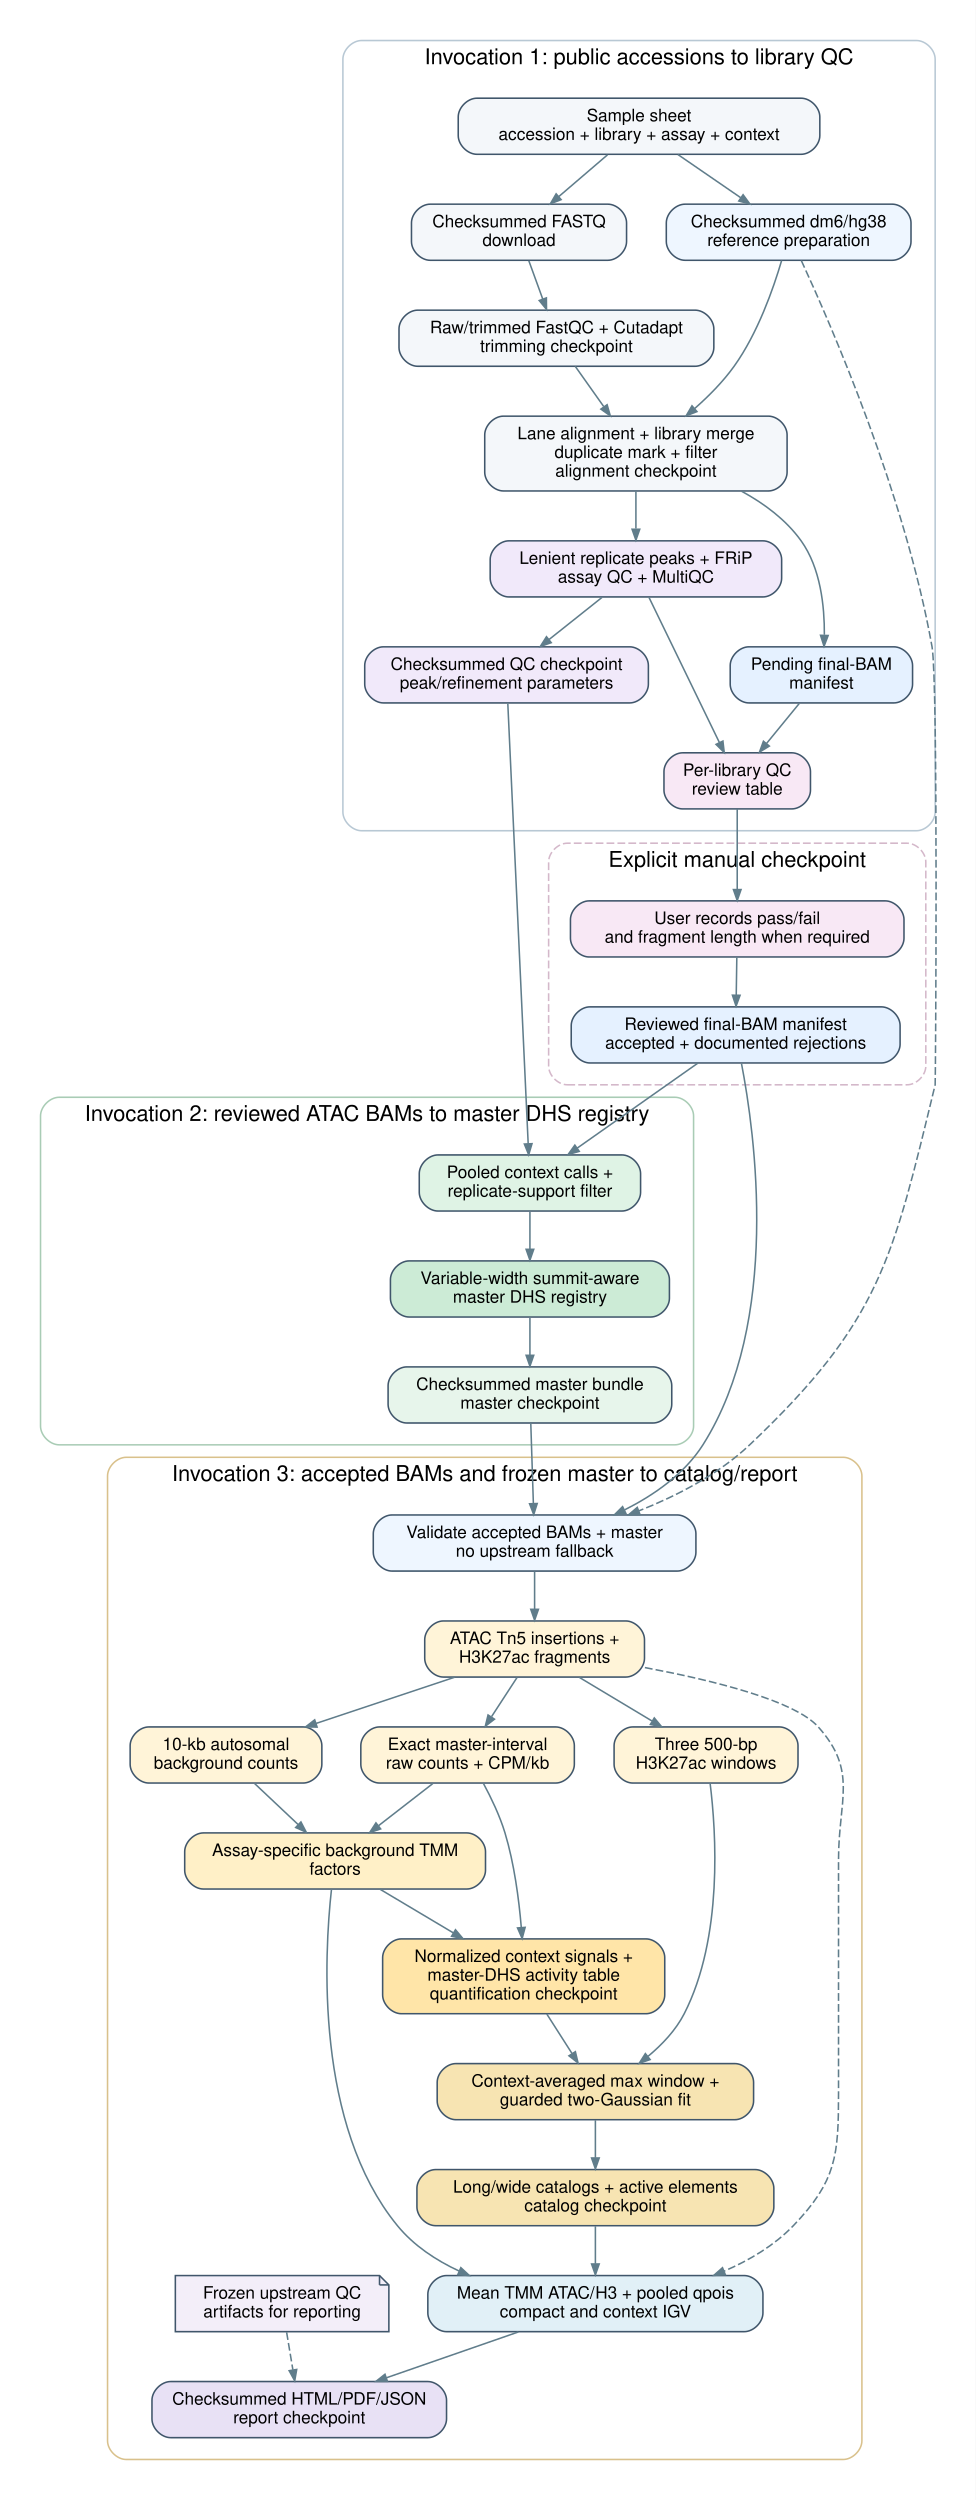
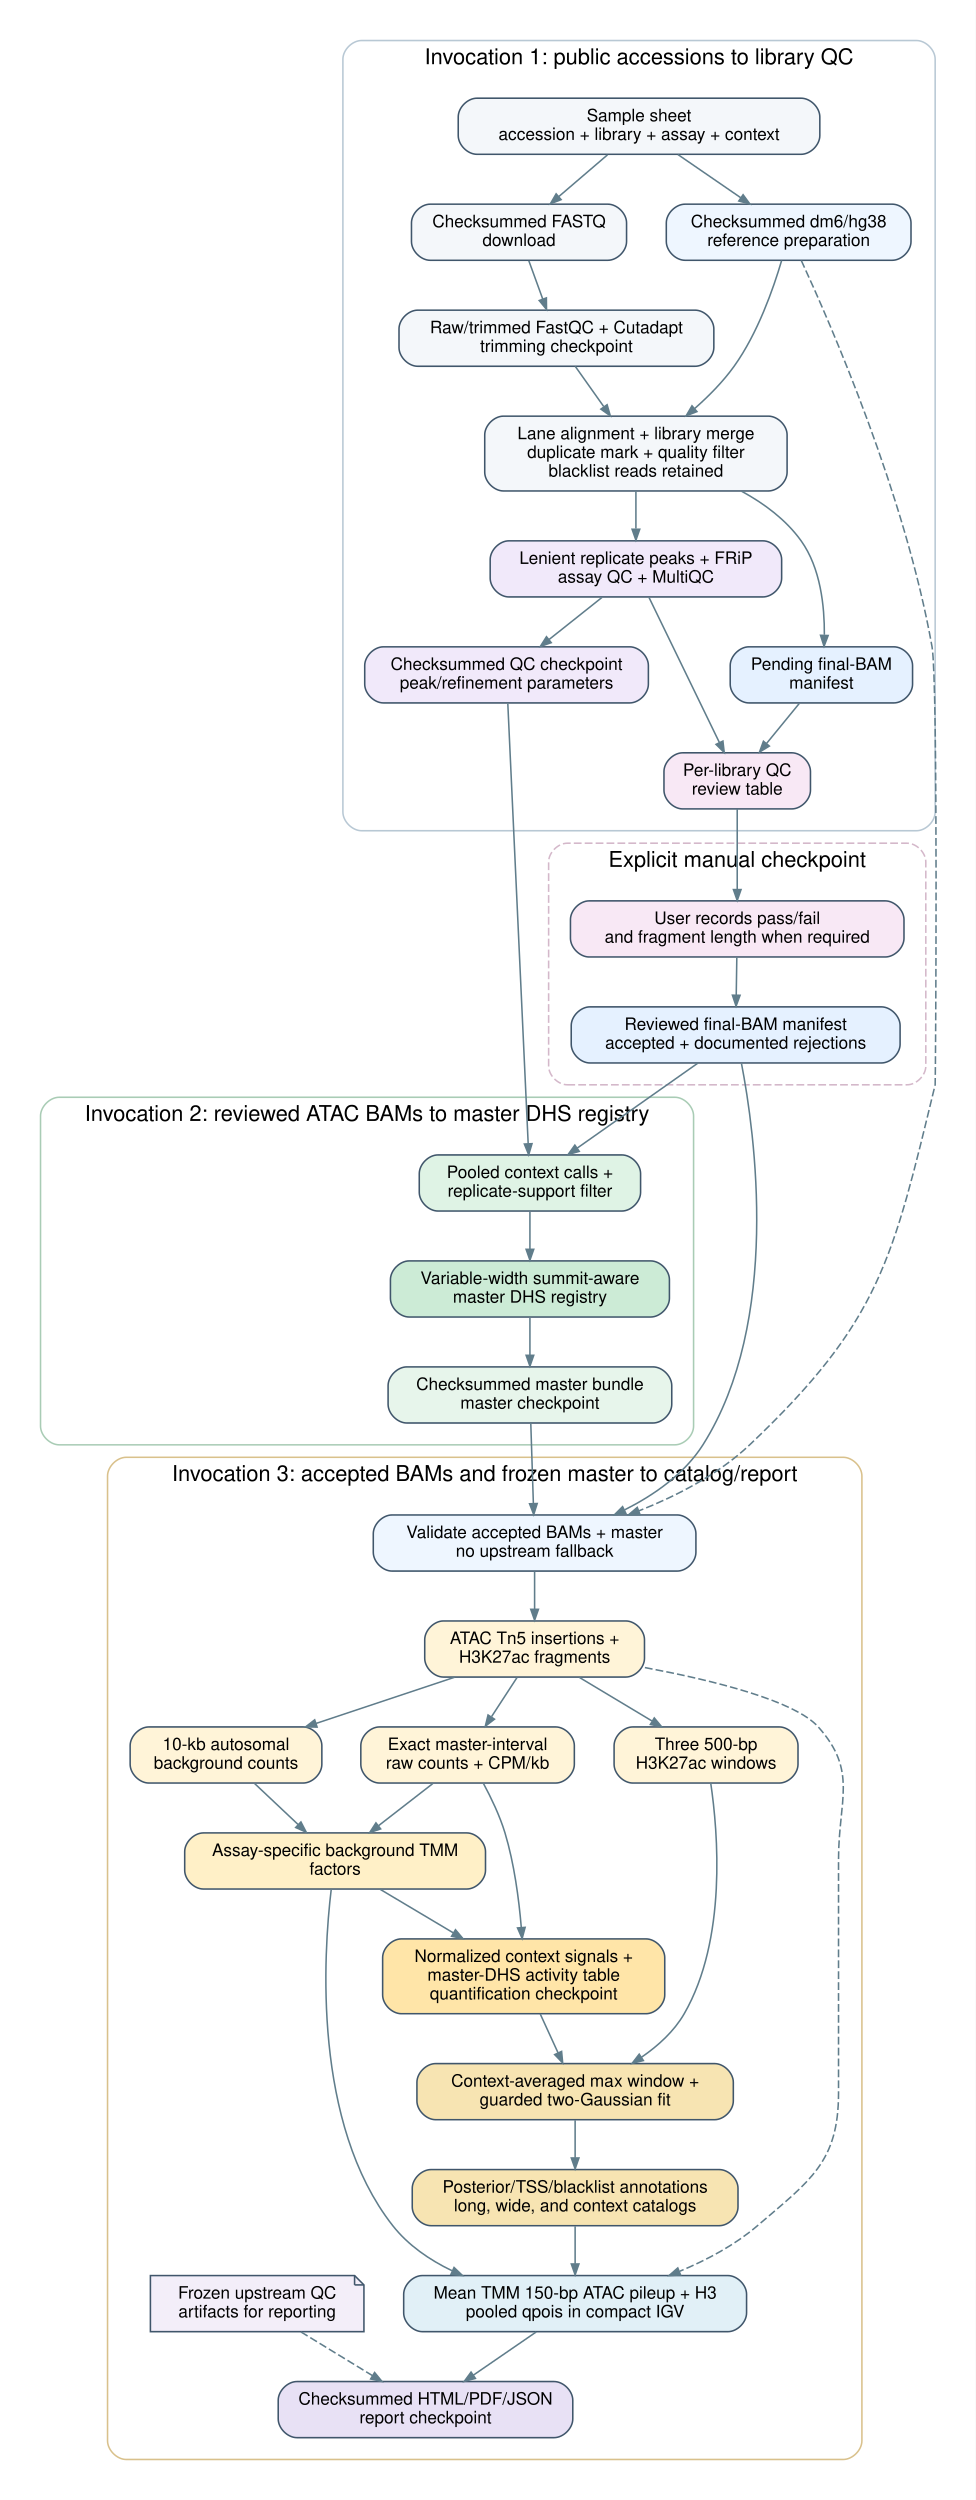
<svg xmlns="http://www.w3.org/2000/svg" width="626pt" height="1604pt" viewBox="0.00 0.00 626.00 1604.00">
  <g id="graph0" class="graph" transform="scale(1 1) rotate(0) translate(18 1586)">
    <polygon fill="#ffffff" stroke="transparent" points="-18,18 -18,-1586 608,-1586 608,18 -18,18" />
    <g id="clust1" class="cluster">
      <path fill="#ffffff" stroke="#b8c8d4" d="M214,-1053C214,-1053 570,-1053 570,-1053 576,-1053 582,-1059 582,-1065 582,-1065 582,-1548 582,-1548 582,-1554 576,-1560 570,-1560 570,-1560 214,-1560 214,-1560 208,-1560 202,-1554 202,-1548 202,-1548 202,-1065 202,-1065 202,-1059 208,-1053 214,-1053" />
      <text text-anchor="middle" x="392" y="-1544.8" font-family="Helvetica,sans-Serif" font-size="14.00">Invocation 1: public accessions to library QC</text>
    </g>
    <g id="clust4" class="cluster">
      <path fill="#ffffff" stroke="#d4b8ca" stroke-dasharray="5,2" d="M346,-890C346,-890 564,-890 564,-890 570,-890 576,-896 576,-902 576,-902 576,-1033 576,-1033 576,-1039 570,-1045 564,-1045 564,-1045 346,-1045 346,-1045 340,-1045 334,-1039 334,-1033 334,-1033 334,-902 334,-902 334,-896 340,-890 346,-890" />
      <text text-anchor="middle" x="455" y="-1029.8" font-family="Helvetica,sans-Serif" font-size="14.00">Explicit manual checkpoint</text>
    </g>
    <g id="clust5" class="cluster">
      <path fill="#ffffff" stroke="#a9ccb5" d="M20,-659C20,-659 415,-659 415,-659 421,-659 427,-665 427,-671 427,-671 427,-870 427,-870 427,-876 421,-882 415,-882 415,-882 20,-882 20,-882 14,-882 8,-876 8,-870 8,-870 8,-671 8,-671 8,-665 14,-659 20,-659" />
      <text text-anchor="middle" x="217.5" y="-866.8" font-family="Helvetica,sans-Serif" font-size="14.00">Invocation 2: reviewed ATAC BAMs to master DHS registry</text>
    </g>
    <g id="clust6" class="cluster">
      <path fill="#ffffff" stroke="#d9c18c" d="M63,-8C63,-8 523,-8 523,-8 529,-8 535,-14 535,-20 535,-20 535,-639 535,-639 535,-645 529,-651 523,-651 523,-651 63,-651 63,-651 57,-651 51,-645 51,-639 51,-639 51,-20 51,-20 51,-14 57,-8 63,-8" />
      <text text-anchor="middle" x="293" y="-635.8" font-family="Helvetica,sans-Serif" font-size="14.00">Invocation 3: accepted BAMs and frozen master to catalog/report</text>
    </g>
    <g id="node1" class="node">
      <path fill="#f4f7fa" stroke="#40566b" d="M496,-1523C496,-1523 288,-1523 288,-1523 282,-1523 276,-1517 276,-1511 276,-1511 276,-1499 276,-1499 276,-1493 282,-1487 288,-1487 288,-1487 496,-1487 496,-1487 502,-1487 508,-1493 508,-1499 508,-1499 508,-1511 508,-1511 508,-1517 502,-1523 496,-1523" />
      <text text-anchor="middle" x="392" y="-1508.2" font-family="Helvetica,sans-Serif" font-size="11.00">Sample sheet</text>
      <text text-anchor="middle" x="392" y="-1496.2" font-family="Helvetica,sans-Serif" font-size="11.00">accession + library + assay + context</text>
    </g>
    <g id="node2" class="node">
      <path fill="#f4f7fa" stroke="#40566b" d="M372,-1455C372,-1455 258,-1455 258,-1455 252,-1455 246,-1449 246,-1443 246,-1443 246,-1431 246,-1431 246,-1425 252,-1419 258,-1419 258,-1419 372,-1419 372,-1419 378,-1419 384,-1425 384,-1431 384,-1431 384,-1443 384,-1443 384,-1449 378,-1455 372,-1455" />
      <text text-anchor="middle" x="315" y="-1440.2" font-family="Helvetica,sans-Serif" font-size="11.00">Checksummed FASTQ</text>
      <text text-anchor="middle" x="315" y="-1428.2" font-family="Helvetica,sans-Serif" font-size="11.00">download</text>
    </g>
    <g id="edge1" class="edge">
      <path fill="none" stroke="#607d8b" d="M371.77,-1486.66C362.22,-1478.47 350.72,-1468.62 340.57,-1459.92" />
      <polygon fill="#607d8b" stroke="#607d8b" points="342,-1457.92 335.1,-1455.22 338.82,-1461.64 342,-1457.92" />
    </g>
    <g id="node3" class="node">
      <path fill="#eef6ff" stroke="#40566b" d="M554.5,-1455C554.5,-1455 421.5,-1455 421.5,-1455 415.5,-1455 409.5,-1449 409.5,-1443 409.5,-1443 409.5,-1431 409.5,-1431 409.5,-1425 415.5,-1419 421.5,-1419 421.5,-1419 554.5,-1419 554.5,-1419 560.5,-1419 566.5,-1425 566.5,-1431 566.5,-1431 566.5,-1443 566.5,-1443 566.5,-1449 560.5,-1455 554.5,-1455" />
      <text text-anchor="middle" x="488" y="-1440.2" font-family="Helvetica,sans-Serif" font-size="11.00">Checksummed dm6/hg38</text>
      <text text-anchor="middle" x="488" y="-1428.2" font-family="Helvetica,sans-Serif" font-size="11.00">reference preparation</text>
    </g>
    <g id="edge4" class="edge">
      <path fill="none" stroke="#607d8b" d="M416.97,-1486.83C429.31,-1478.35 444.3,-1468.05 457.32,-1459.09" />
      <polygon fill="#607d8b" stroke="#607d8b" points="458.77,-1461.07 463.15,-1455.08 456,-1457.03 458.77,-1461.07" />
    </g>
    <g id="node4" class="node">
      <path fill="#f4f7fa" stroke="#40566b" d="M428,-1387C428,-1387 250,-1387 250,-1387 244,-1387 238,-1381 238,-1375 238,-1375 238,-1363 238,-1363 238,-1357 244,-1351 250,-1351 250,-1351 428,-1351 428,-1351 434,-1351 440,-1357 440,-1363 440,-1363 440,-1375 440,-1375 440,-1381 434,-1387 428,-1387" />
      <text text-anchor="middle" x="339" y="-1372.2" font-family="Helvetica,sans-Serif" font-size="11.00">Raw/trimmed FastQC + Cutadapt</text>
      <text text-anchor="middle" x="339" y="-1360.2" font-family="Helvetica,sans-Serif" font-size="11.00">trimming checkpoint</text>
    </g>
    <g id="edge2" class="edge">
      <path fill="none" stroke="#607d8b" d="M321.31,-1418.66C324.04,-1411.14 327.29,-1402.21 330.25,-1394.06" />
      <polygon fill="#607d8b" stroke="#607d8b" points="332.56,-1394.87 332.65,-1387.45 327.96,-1393.2 332.56,-1394.87" />
    </g>
    <g id="node5" class="node">
      <path fill="#f4f7fa" stroke="#40566b" d="M475,-1319C475,-1319 305,-1319 305,-1319 299,-1319 293,-1313 293,-1307 293,-1307 293,-1283 293,-1283 293,-1277 299,-1271 305,-1271 305,-1271 475,-1271 475,-1271 481,-1271 487,-1277 487,-1283 487,-1283 487,-1307 487,-1307 487,-1313 481,-1319 475,-1319" />
      <text text-anchor="middle" x="390" y="-1304.2" font-family="Helvetica,sans-Serif" font-size="11.00">Lane alignment + library merge</text>
-       <text text-anchor="middle" x="390" y="-1292.2" font-family="Helvetica,sans-Serif" font-size="11.00">duplicate mark + filter</text>
-       <text text-anchor="middle" x="390" y="-1280.2" font-family="Helvetica,sans-Serif" font-size="11.00">alignment checkpoint</text>
+       <text text-anchor="middle" x="390" y="-1292.2" font-family="Helvetica,sans-Serif" font-size="11.00">duplicate mark + quality filter</text>
+       <text text-anchor="middle" x="390" y="-1280.2" font-family="Helvetica,sans-Serif" font-size="11.00">blacklist reads retained</text>
    </g>
    <g id="edge5" class="edge">
      <path fill="none" stroke="#607d8b" d="M483.5,-1418.87C478.2,-1400.82 468.15,-1372.14 453,-1351 445.93,-1341.13 436.76,-1331.85 427.61,-1323.81" />
      <polygon fill="#607d8b" stroke="#607d8b" points="429.16,-1321.91 422.25,-1319.23 425.98,-1325.64 429.16,-1321.91" />
    </g>
    <g id="node15" class="node">
      <path fill="#eef6ff" stroke="#40566b" d="M416.5,-614C416.5,-614 233.5,-614 233.5,-614 227.5,-614 221.5,-608 221.5,-602 221.5,-602 221.5,-590 221.5,-590 221.5,-584 227.5,-578 233.5,-578 233.5,-578 416.5,-578 416.5,-578 422.5,-578 428.5,-584 428.5,-590 428.5,-590 428.5,-602 428.5,-602 428.5,-608 422.5,-614 416.5,-614" />
      <text text-anchor="middle" x="325" y="-599.2" font-family="Helvetica,sans-Serif" font-size="11.00">Validate accepted BAMs + master</text>
      <text text-anchor="middle" x="325" y="-587.2" font-family="Helvetica,sans-Serif" font-size="11.00">no upstream fallback</text>
    </g>
    <g id="edge35" class="edge">
      <path fill="none" stroke="#607d8b" stroke-dasharray="5,2" d="M496.12,-1418.84C515.26,-1377.4 562.83,-1268.11 580,-1171 583.97,-1148.54 582.26,-891.07 582,-890 554.79,-777.76 546.82,-738.45 463,-659 443.05,-640.09 416.35,-626.28 391.75,-616.56" />
      <polygon fill="#607d8b" stroke="#607d8b" points="392.63,-614.27 385.22,-614.05 390.87,-618.85 392.63,-614.27" />
    </g>
    <g id="edge3" class="edge">
      <path fill="none" stroke="#607d8b" d="M351.09,-1350.94C356.54,-1343.23 363.15,-1333.91 369.35,-1325.15" />
      <polygon fill="#607d8b" stroke="#607d8b" points="371.52,-1326.33 373.56,-1319.21 367.52,-1323.5 371.52,-1326.33" />
    </g>
    <g id="node6" class="node">
      <path fill="#e5f1ff" stroke="#40566b" d="M555.5,-1171C555.5,-1171 462.5,-1171 462.5,-1171 456.5,-1171 450.5,-1165 450.5,-1159 450.5,-1159 450.5,-1147 450.5,-1147 450.5,-1141 456.5,-1135 462.5,-1135 462.5,-1135 555.5,-1135 555.5,-1135 561.5,-1135 567.5,-1141 567.5,-1147 567.5,-1147 567.5,-1159 567.5,-1159 567.5,-1165 561.5,-1171 555.5,-1171" />
      <text text-anchor="middle" x="509" y="-1156.2" font-family="Helvetica,sans-Serif" font-size="11.00">Pending final-BAM</text>
      <text text-anchor="middle" x="509" y="-1144.2" font-family="Helvetica,sans-Serif" font-size="11.00">manifest</text>
    </g>
    <g id="edge6" class="edge">
      <path fill="none" stroke="#607d8b" d="M457.71,-1270.87C472.36,-1262.91 486.34,-1252.48 496,-1239 508.48,-1221.59 511.05,-1196.99 510.91,-1178.73" />
      <polygon fill="#607d8b" stroke="#607d8b" points="513.34,-1178.26 510.7,-1171.33 508.45,-1178.4 513.34,-1178.26" />
    </g>
    <g id="node7" class="node">
      <path fill="#f1e9fa" stroke="#40566b" d="M471.5,-1239C471.5,-1239 308.5,-1239 308.5,-1239 302.5,-1239 296.5,-1233 296.5,-1227 296.5,-1227 296.5,-1215 296.5,-1215 296.5,-1209 302.5,-1203 308.5,-1203 308.5,-1203 471.5,-1203 471.5,-1203 477.5,-1203 483.5,-1209 483.5,-1215 483.5,-1215 483.5,-1227 483.5,-1227 483.5,-1233 477.5,-1239 471.5,-1239" />
      <text text-anchor="middle" x="390" y="-1224.2" font-family="Helvetica,sans-Serif" font-size="11.00">Lenient replicate peaks + FRiP</text>
      <text text-anchor="middle" x="390" y="-1212.2" font-family="Helvetica,sans-Serif" font-size="11.00">assay QC + MultiQC</text>
    </g>
    <g id="edge7" class="edge">
      <path fill="none" stroke="#607d8b" d="M390,-1270.82C390,-1263.18 390,-1254.64 390,-1246.87" />
      <polygon fill="#607d8b" stroke="#607d8b" points="392.45,-1246.42 390,-1239.42 387.55,-1246.42 392.45,-1246.42" />
    </g>
    <g id="node9" class="node">
      <path fill="#f8e8f5" stroke="#40566b" d="M490,-1103C490,-1103 420,-1103 420,-1103 414,-1103 408,-1097 408,-1091 408,-1091 408,-1079 408,-1079 408,-1073 414,-1067 420,-1067 420,-1067 490,-1067 490,-1067 496,-1067 502,-1073 502,-1079 502,-1079 502,-1091 502,-1091 502,-1097 496,-1103 490,-1103" />
      <text text-anchor="middle" x="455" y="-1088.2" font-family="Helvetica,sans-Serif" font-size="11.00">Per-library QC</text>
      <text text-anchor="middle" x="455" y="-1076.2" font-family="Helvetica,sans-Serif" font-size="11.00">review table</text>
    </g>
    <g id="edge9" class="edge">
      <path fill="none" stroke="#607d8b" d="M494.81,-1134.66C488.41,-1126.84 480.77,-1117.49 473.89,-1109.09" />
      <polygon fill="#607d8b" stroke="#607d8b" points="475.61,-1107.32 469.28,-1103.45 471.82,-1110.42 475.61,-1107.32" />
    </g>
    <g id="node8" class="node">
      <path fill="#f1e9fa" stroke="#40566b" d="M386,-1171C386,-1171 228,-1171 228,-1171 222,-1171 216,-1165 216,-1159 216,-1159 216,-1147 216,-1147 216,-1141 222,-1135 228,-1135 228,-1135 386,-1135 386,-1135 392,-1135 398,-1141 398,-1147 398,-1147 398,-1159 398,-1159 398,-1165 392,-1171 386,-1171" />
      <text text-anchor="middle" x="307" y="-1156.2" font-family="Helvetica,sans-Serif" font-size="11.00">Checksummed QC checkpoint</text>
      <text text-anchor="middle" x="307" y="-1144.2" font-family="Helvetica,sans-Serif" font-size="11.00">peak/refinement parameters</text>
    </g>
    <g id="edge8" class="edge">
      <path fill="none" stroke="#607d8b" d="M368.19,-1202.66C357.8,-1194.4 345.27,-1184.43 334.26,-1175.68" />
      <polygon fill="#607d8b" stroke="#607d8b" points="335.67,-1173.66 328.66,-1171.22 332.62,-1177.5 335.67,-1173.66" />
    </g>
    <g id="edge10" class="edge">
      <path fill="none" stroke="#607d8b" d="M398.36,-1202.76C409.87,-1179.04 430.62,-1136.26 443.56,-1109.59" />
      <polygon fill="#607d8b" stroke="#607d8b" points="445.82,-1110.55 446.67,-1103.18 441.41,-1108.41 445.82,-1110.55" />
    </g>
    <g id="node12" class="node">
      <path fill="#dff3e5" stroke="#40566b" d="M381,-845C381,-845 263,-845 263,-845 257,-845 251,-839 251,-833 251,-833 251,-821 251,-821 251,-815 257,-809 263,-809 263,-809 381,-809 381,-809 387,-809 393,-815 393,-821 393,-821 393,-833 393,-833 393,-839 387,-845 381,-845" />
      <text text-anchor="middle" x="322" y="-830.2" font-family="Helvetica,sans-Serif" font-size="11.00">Pooled context calls +</text>
      <text text-anchor="middle" x="322" y="-818.2" font-family="Helvetica,sans-Serif" font-size="11.00">replicate-support filter</text>
    </g>
    <g id="edge32" class="edge">
      <path fill="none" stroke="#607d8b" d="M307.81,-1134.58C310.32,-1080.39 317.99,-914.71 320.88,-852.21" />
      <polygon fill="#607d8b" stroke="#607d8b" points="323.33,-852.22 321.21,-845.11 318.44,-851.99 323.33,-852.22" />
    </g>
    <g id="node10" class="node">
      <path fill="#f8e8f5" stroke="#40566b" d="M550,-1008C550,-1008 360,-1008 360,-1008 354,-1008 348,-1002 348,-996 348,-996 348,-984 348,-984 348,-978 354,-972 360,-972 360,-972 550,-972 550,-972 556,-972 562,-978 562,-984 562,-984 562,-996 562,-996 562,-1002 556,-1008 550,-1008" />
      <text text-anchor="middle" x="455" y="-993.2" font-family="Helvetica,sans-Serif" font-size="11.00">User records pass/fail</text>
      <text text-anchor="middle" x="455" y="-981.2" font-family="Helvetica,sans-Serif" font-size="11.00">and fragment length when required</text>
    </g>
    <g id="edge30" class="edge">
      <path fill="none" stroke="#607d8b" d="M455,-1066.94C455,-1052.48 455,-1031.57 455,-1015.35" />
      <polygon fill="#607d8b" stroke="#607d8b" points="457.45,-1015.26 455,-1008.26 452.55,-1015.26 457.45,-1015.26" />
    </g>
    <g id="node11" class="node">
      <path fill="#e5f1ff" stroke="#40566b" d="M547.5,-940C547.5,-940 360.5,-940 360.5,-940 354.5,-940 348.5,-934 348.5,-928 348.5,-928 348.5,-916 348.5,-916 348.5,-910 354.5,-904 360.5,-904 360.5,-904 547.5,-904 547.5,-904 553.5,-904 559.5,-910 559.5,-916 559.5,-916 559.5,-928 559.5,-928 559.5,-934 553.5,-940 547.5,-940" />
      <text text-anchor="middle" x="454" y="-925.2" font-family="Helvetica,sans-Serif" font-size="11.00">Reviewed final-BAM manifest</text>
      <text text-anchor="middle" x="454" y="-913.2" font-family="Helvetica,sans-Serif" font-size="11.00">accepted + documented rejections</text>
    </g>
    <g id="edge11" class="edge">
      <path fill="none" stroke="#607d8b" d="M454.74,-971.66C454.63,-964.29 454.49,-955.57 454.37,-947.55" />
      <polygon fill="#607d8b" stroke="#607d8b" points="456.82,-947.42 454.26,-940.45 451.92,-947.49 456.82,-947.42" />
    </g>
    <g id="edge31" class="edge">
      <path fill="none" stroke="#607d8b" d="M429.79,-903.94C407.97,-888.57 375.8,-865.9 352.28,-849.34" />
      <polygon fill="#607d8b" stroke="#607d8b" points="353.64,-847.29 346.5,-845.26 350.82,-851.3 353.64,-847.29" />
    </g>
    <g id="edge33" class="edge">
      <path fill="none" stroke="#607d8b" d="M457.73,-903.68C466.34,-859.08 483.19,-738.21 433,-659 421.25,-640.46 401.84,-626.87 382.68,-617.23" />
      <polygon fill="#607d8b" stroke="#607d8b" points="383.58,-614.94 376.21,-614.11 381.45,-619.35 383.58,-614.94" />
    </g>
    <g id="node13" class="node">
      <path fill="#ccebd6" stroke="#40566b" d="M399.5,-777C399.5,-777 244.5,-777 244.5,-777 238.5,-777 232.5,-771 232.5,-765 232.5,-765 232.5,-753 232.5,-753 232.5,-747 238.5,-741 244.5,-741 244.5,-741 399.5,-741 399.5,-741 405.5,-741 411.5,-747 411.5,-753 411.5,-753 411.5,-765 411.5,-765 411.5,-771 405.5,-777 399.5,-777" />
      <text text-anchor="middle" x="322" y="-762.2" font-family="Helvetica,sans-Serif" font-size="11.00">Variable-width summit-aware</text>
      <text text-anchor="middle" x="322" y="-750.2" font-family="Helvetica,sans-Serif" font-size="11.00">master DHS registry</text>
    </g>
    <g id="edge12" class="edge">
      <path fill="none" stroke="#607d8b" d="M322,-808.66C322,-801.29 322,-792.57 322,-784.55" />
      <polygon fill="#607d8b" stroke="#607d8b" points="324.45,-784.45 322,-777.45 319.55,-784.45 324.45,-784.45" />
    </g>
    <g id="node14" class="node">
      <path fill="#e7f5eb" stroke="#40566b" d="M401,-709C401,-709 243,-709 243,-709 237,-709 231,-703 231,-697 231,-697 231,-685 231,-685 231,-679 237,-673 243,-673 243,-673 401,-673 401,-673 407,-673 413,-679 413,-685 413,-685 413,-697 413,-697 413,-703 407,-709 401,-709" />
      <text text-anchor="middle" x="322" y="-694.2" font-family="Helvetica,sans-Serif" font-size="11.00">Checksummed master bundle</text>
      <text text-anchor="middle" x="322" y="-682.2" font-family="Helvetica,sans-Serif" font-size="11.00">master checkpoint</text>
    </g>
    <g id="edge13" class="edge">
      <path fill="none" stroke="#607d8b" d="M322,-740.66C322,-733.29 322,-724.57 322,-716.55" />
      <polygon fill="#607d8b" stroke="#607d8b" points="324.45,-716.45 322,-709.45 319.55,-716.45 324.45,-716.45" />
    </g>
    <g id="edge34" class="edge">
      <path fill="none" stroke="#607d8b" d="M322.55,-672.94C323.02,-658.48 323.69,-637.57 324.21,-621.35" />
      <polygon fill="#607d8b" stroke="#607d8b" points="326.67,-621.34 324.44,-614.26 321.77,-621.18 326.67,-621.34" />
    </g>
    <g id="node16" class="node">
      <path fill="#fff4d8" stroke="#40566b" d="M383.5,-546C383.5,-546 266.5,-546 266.5,-546 260.5,-546 254.5,-540 254.5,-534 254.5,-534 254.5,-522 254.5,-522 254.5,-516 260.5,-510 266.5,-510 266.5,-510 383.5,-510 383.5,-510 389.5,-510 395.5,-516 395.5,-522 395.5,-522 395.5,-534 395.5,-534 395.5,-540 389.5,-546 383.5,-546" />
      <text text-anchor="middle" x="325" y="-531.2" font-family="Helvetica,sans-Serif" font-size="11.00">ATAC Tn5 insertions +</text>
      <text text-anchor="middle" x="325" y="-519.2" font-family="Helvetica,sans-Serif" font-size="11.00">H3K27ac fragments</text>
    </g>
    <g id="edge14" class="edge">
      <path fill="none" stroke="#607d8b" d="M325,-577.66C325,-570.29 325,-561.57 325,-553.55" />
      <polygon fill="#607d8b" stroke="#607d8b" points="327.45,-553.45 325,-546.45 322.55,-553.45 327.45,-553.45" />
    </g>
    <g id="node17" class="node">
      <path fill="#fff4d8" stroke="#40566b" d="M338.5,-478C338.5,-478 225.5,-478 225.5,-478 219.5,-478 213.5,-472 213.5,-466 213.5,-466 213.5,-454 213.5,-454 213.5,-448 219.5,-442 225.5,-442 225.5,-442 338.5,-442 338.5,-442 344.5,-442 350.5,-448 350.5,-454 350.5,-454 350.5,-466 350.5,-466 350.5,-472 344.5,-478 338.5,-478" />
      <text text-anchor="middle" x="282" y="-463.2" font-family="Helvetica,sans-Serif" font-size="11.00">Exact master-interval</text>
      <text text-anchor="middle" x="282" y="-451.2" font-family="Helvetica,sans-Serif" font-size="11.00">raw counts + CPM/kb</text>
    </g>
    <g id="edge15" class="edge">
      <path fill="none" stroke="#607d8b" d="M313.7,-509.66C308.71,-501.99 302.75,-492.85 297.36,-484.58" />
      <polygon fill="#607d8b" stroke="#607d8b" points="299.25,-482.98 293.37,-478.45 295.14,-485.66 299.25,-482.98" />
    </g>
    <g id="node18" class="node">
      <path fill="#fff4d8" stroke="#40566b" d="M176.5,-478C176.5,-478 77.5,-478 77.5,-478 71.5,-478 65.5,-472 65.5,-466 65.5,-466 65.5,-454 65.5,-454 65.5,-448 71.5,-442 77.5,-442 77.5,-442 176.5,-442 176.5,-442 182.5,-442 188.5,-448 188.5,-454 188.5,-454 188.5,-466 188.5,-466 188.5,-472 182.5,-478 176.5,-478" />
      <text text-anchor="middle" x="127" y="-463.2" font-family="Helvetica,sans-Serif" font-size="11.00">10-kb autosomal</text>
      <text text-anchor="middle" x="127" y="-451.2" font-family="Helvetica,sans-Serif" font-size="11.00">background counts</text>
    </g>
    <g id="edge16" class="edge">
      <path fill="none" stroke="#607d8b" d="M273.75,-509.92C246.49,-500.83 212.88,-489.63 184.7,-480.23" />
      <polygon fill="#607d8b" stroke="#607d8b" points="185.45,-477.9 178.03,-478.01 183.9,-482.55 185.45,-477.9" />
    </g>
    <g id="node19" class="node">
      <path fill="#fff4d8" stroke="#40566b" d="M482,-478C482,-478 388,-478 388,-478 382,-478 376,-472 376,-466 376,-466 376,-454 376,-454 376,-448 382,-442 388,-442 388,-442 482,-442 482,-442 488,-442 494,-448 494,-454 494,-454 494,-466 494,-466 494,-472 488,-478 482,-478" />
      <text text-anchor="middle" x="435" y="-463.2" font-family="Helvetica,sans-Serif" font-size="11.00">Three 500-bp</text>
      <text text-anchor="middle" x="435" y="-451.2" font-family="Helvetica,sans-Serif" font-size="11.00">H3K27ac windows</text>
    </g>
    <g id="edge17" class="edge">
      <path fill="none" stroke="#607d8b" d="M353.61,-509.83C367.87,-501.28 385.23,-490.86 400.25,-481.85" />
      <polygon fill="#607d8b" stroke="#607d8b" points="401.79,-483.78 406.53,-478.08 399.27,-479.58 401.79,-483.78" />
    </g>
    <g id="node24" class="node">
-       <path fill="#e1f0f7" stroke="#40566b" d="M459.5,-126C459.5,-126 268.5,-126 268.5,-126 262.5,-126 256.5,-120 256.5,-114 256.5,-114 256.5,-102 256.5,-102 256.5,-96 262.5,-90 268.5,-90 268.5,-90 459.5,-90 459.5,-90 465.5,-90 471.5,-96 471.5,-102 471.5,-102 471.5,-114 471.5,-114 471.5,-120 465.5,-126 459.5,-126" />
-       <text text-anchor="middle" x="364" y="-111.2" font-family="Helvetica,sans-Serif" font-size="11.00">Mean TMM ATAC/H3 + pooled qpois</text>
-       <text text-anchor="middle" x="364" y="-99.2" font-family="Helvetica,sans-Serif" font-size="11.00">compact and context IGV</text>
+       <path fill="#e1f0f7" stroke="#40566b" d="M449,-126C449,-126 253,-126 253,-126 247,-126 241,-120 241,-114 241,-114 241,-102 241,-102 241,-96 247,-90 253,-90 253,-90 449,-90 449,-90 455,-90 461,-96 461,-102 461,-102 461,-114 461,-114 461,-120 455,-126 449,-126" />
+       <text text-anchor="middle" x="351" y="-111.2" font-family="Helvetica,sans-Serif" font-size="11.00">Mean TMM 150-bp ATAC pileup + H3</text>
+       <text text-anchor="middle" x="351" y="-99.2" font-family="Helvetica,sans-Serif" font-size="11.00">pooled qpois in compact IGV</text>
    </g>
    <g id="edge25" class="edge">
-       <path fill="none" stroke="#607d8b" stroke-dasharray="5,2" d="M395.76,-516.09C440.24,-507.75 491.95,-494.83 507,-478 532.48,-449.52 520,-431.22 520,-393 520,-393 520,-393 520,-243 520,-203.08 518.66,-186.78 491,-158 478.78,-145.29 462.9,-135.83 446.53,-128.8" />
-       <polygon fill="#607d8b" stroke="#607d8b" points="447.4,-126.51 439.99,-126.13 445.54,-131.04 447.4,-126.51" />
+       <path fill="none" stroke="#607d8b" stroke-dasharray="5,2" d="M395.76,-516.09C440.24,-507.75 491.95,-494.83 507,-478 532.48,-449.52 520,-431.22 520,-393 520,-393 520,-393 520,-243 520,-198.71 501.61,-186.84 468,-158 453.62,-145.66 435.68,-136.07 418.2,-128.79" />
+       <polygon fill="#607d8b" stroke="#607d8b" points="418.68,-126.34 411.27,-126.01 416.86,-130.89 418.68,-126.34" />
    </g>
    <g id="node20" class="node">
      <path fill="#fff0c7" stroke="#40566b" d="M281.5,-410C281.5,-410 112.5,-410 112.5,-410 106.5,-410 100.5,-404 100.5,-398 100.5,-398 100.5,-386 100.5,-386 100.5,-380 106.5,-374 112.5,-374 112.5,-374 281.5,-374 281.5,-374 287.5,-374 293.5,-380 293.5,-386 293.5,-386 293.5,-398 293.5,-398 293.5,-404 287.5,-410 281.5,-410" />
      <text text-anchor="middle" x="197" y="-395.2" font-family="Helvetica,sans-Serif" font-size="11.00">Assay-specific background TMM</text>
      <text text-anchor="middle" x="197" y="-383.2" font-family="Helvetica,sans-Serif" font-size="11.00">factors</text>
    </g>
    <g id="edge18" class="edge">
      <path fill="none" stroke="#607d8b" d="M259.67,-441.66C249.03,-433.4 236.19,-423.43 224.92,-414.68" />
      <polygon fill="#607d8b" stroke="#607d8b" points="226.22,-412.58 219.18,-410.22 223.21,-416.45 226.22,-412.58" />
    </g>
    <g id="node21" class="node">
      <path fill="#ffe5a8" stroke="#40566b" d="M396.5,-342C396.5,-342 239.5,-342 239.5,-342 233.5,-342 227.5,-336 227.5,-330 227.5,-330 227.5,-306 227.5,-306 227.5,-300 233.5,-294 239.5,-294 239.5,-294 396.5,-294 396.5,-294 402.5,-294 408.5,-300 408.5,-306 408.5,-306 408.5,-330 408.5,-330 408.5,-336 402.5,-342 396.5,-342" />
      <text text-anchor="middle" x="318" y="-327.2" font-family="Helvetica,sans-Serif" font-size="11.00">Normalized context signals +</text>
      <text text-anchor="middle" x="318" y="-315.2" font-family="Helvetica,sans-Serif" font-size="11.00">master-DHS activity table</text>
      <text text-anchor="middle" x="318" y="-303.2" font-family="Helvetica,sans-Serif" font-size="11.00">quantification checkpoint</text>
    </g>
    <g id="edge20" class="edge">
      <path fill="none" stroke="#607d8b" d="M292.1,-441.87C297.05,-432.71 302.66,-421.06 306,-410 311.93,-390.38 314.93,-367.5 316.44,-349.59" />
      <polygon fill="#607d8b" stroke="#607d8b" points="318.92,-349.41 317.01,-342.25 314.03,-349.04 318.92,-349.41" />
    </g>
    <g id="edge19" class="edge">
      <path fill="none" stroke="#607d8b" d="M145.39,-441.66C153.92,-433.61 164.17,-423.95 173.28,-415.37" />
      <polygon fill="#607d8b" stroke="#607d8b" points="175.08,-417.04 178.49,-410.45 171.71,-413.47 175.08,-417.04" />
    </g>
    <g id="node22" class="node">
-       <path fill="#f7e4b2" stroke="#40566b" d="M453.5,-262C453.5,-262 274.5,-262 274.5,-262 268.5,-262 262.5,-256 262.5,-250 262.5,-250 262.5,-238 262.5,-238 262.5,-232 268.5,-226 274.5,-226 274.5,-226 453.5,-226 453.5,-226 459.5,-226 465.5,-232 465.5,-238 465.5,-238 465.5,-250 465.5,-250 465.5,-256 459.5,-262 453.5,-262" />
-       <text text-anchor="middle" x="364" y="-247.2" font-family="Helvetica,sans-Serif" font-size="11.00">Context-averaged max window +</text>
-       <text text-anchor="middle" x="364" y="-235.2" font-family="Helvetica,sans-Serif" font-size="11.00">guarded two-Gaussian fit</text>
+       <path fill="#f7e4b2" stroke="#40566b" d="M440.5,-262C440.5,-262 261.5,-262 261.5,-262 255.5,-262 249.5,-256 249.5,-250 249.5,-250 249.5,-238 249.5,-238 249.5,-232 255.5,-226 261.5,-226 261.5,-226 440.5,-226 440.5,-226 446.5,-226 452.5,-232 452.5,-238 452.5,-238 452.5,-250 452.5,-250 452.5,-256 446.5,-262 440.5,-262" />
+       <text text-anchor="middle" x="351" y="-247.2" font-family="Helvetica,sans-Serif" font-size="11.00">Context-averaged max window +</text>
+       <text text-anchor="middle" x="351" y="-235.2" font-family="Helvetica,sans-Serif" font-size="11.00">guarded two-Gaussian fit</text>
    </g>
    <g id="edge22" class="edge">
-       <path fill="none" stroke="#607d8b" d="M437.59,-441.95C441.49,-410.67 446,-342.89 421,-294 415.59,-283.42 406.81,-274.16 397.75,-266.63" />
-       <polygon fill="#607d8b" stroke="#607d8b" points="399.11,-264.58 392.1,-262.16 396.07,-268.42 399.11,-264.58" />
+       <path fill="none" stroke="#607d8b" d="M438.01,-441.94C442.68,-410.37 448.47,-341.71 421,-294 414.51,-282.72 404.24,-273.41 393.55,-266.06" />
+       <polygon fill="#607d8b" stroke="#607d8b" points="394.79,-263.94 387.59,-262.17 392.11,-268.05 394.79,-263.94" />
    </g>
    <g id="edge21" class="edge">
      <path fill="none" stroke="#607d8b" d="M225.68,-373.94C239.74,-365.57 257.02,-355.29 272.8,-345.89" />
      <polygon fill="#607d8b" stroke="#607d8b" points="274.24,-347.89 279,-342.21 271.73,-343.68 274.24,-347.89" />
    </g>
    <g id="edge26" class="edge">
-       <path fill="none" stroke="#607d8b" d="M194.68,-373.77C190.02,-331.73 184.07,-222.61 237,-158 247.42,-145.28 261.55,-135.86 276.61,-128.88" />
-       <polygon fill="#607d8b" stroke="#607d8b" points="277.68,-131.08 283.11,-126.03 275.72,-126.59 277.68,-131.08" />
+       <path fill="none" stroke="#607d8b" d="M194.53,-373.89C189.5,-332.12 182.51,-223.55 234,-158 243.85,-145.46 257.49,-136.09 271.98,-129.11" />
+       <polygon fill="#607d8b" stroke="#607d8b" points="273.33,-131.19 278.69,-126.06 271.31,-126.73 273.33,-131.19" />
    </g>
    <g id="edge23" class="edge">
-       <path fill="none" stroke="#607d8b" d="M332.81,-293.82C338,-285.7 343.83,-276.57 349.03,-268.43" />
-       <polygon fill="#607d8b" stroke="#607d8b" points="351.16,-269.64 352.87,-262.42 347.03,-267 351.16,-269.64" />
+       <path fill="none" stroke="#607d8b" d="M328.62,-293.82C332.27,-285.86 336.37,-276.93 340.04,-268.91" />
+       <polygon fill="#607d8b" stroke="#607d8b" points="342.32,-269.81 343.01,-262.42 337.87,-267.77 342.32,-269.81" />
    </g>
    <g id="node23" class="node">
-       <path fill="#f7e4b2" stroke="#40566b" d="M466.5,-194C466.5,-194 261.5,-194 261.5,-194 255.5,-194 249.5,-188 249.5,-182 249.5,-182 249.5,-170 249.5,-170 249.5,-164 255.5,-158 261.5,-158 261.5,-158 466.5,-158 466.5,-158 472.5,-158 478.5,-164 478.5,-170 478.5,-170 478.5,-182 478.5,-182 478.5,-188 472.5,-194 466.5,-194" />
-       <text text-anchor="middle" x="364" y="-179.2" font-family="Helvetica,sans-Serif" font-size="11.00">Long/wide catalogs + active elements</text>
-       <text text-anchor="middle" x="364" y="-167.2" font-family="Helvetica,sans-Serif" font-size="11.00">catalog checkpoint</text>
+       <path fill="#f7e4b2" stroke="#40566b" d="M443.5,-194C443.5,-194 258.5,-194 258.5,-194 252.5,-194 246.5,-188 246.5,-182 246.5,-182 246.5,-170 246.5,-170 246.5,-164 252.5,-158 258.5,-158 258.5,-158 443.5,-158 443.5,-158 449.5,-158 455.5,-164 455.5,-170 455.5,-170 455.5,-182 455.5,-182 455.5,-188 449.5,-194 443.5,-194" />
+       <text text-anchor="middle" x="351" y="-179.2" font-family="Helvetica,sans-Serif" font-size="11.00">Posterior/TSS/blacklist annotations</text>
+       <text text-anchor="middle" x="351" y="-167.2" font-family="Helvetica,sans-Serif" font-size="11.00">long, wide, and context catalogs</text>
    </g>
    <g id="edge24" class="edge">
-       <path fill="none" stroke="#607d8b" d="M364,-225.66C364,-218.29 364,-209.57 364,-201.55" />
-       <polygon fill="#607d8b" stroke="#607d8b" points="366.45,-201.45 364,-194.45 361.55,-201.45 366.45,-201.45" />
+       <path fill="none" stroke="#607d8b" d="M351,-225.66C351,-218.29 351,-209.57 351,-201.55" />
+       <polygon fill="#607d8b" stroke="#607d8b" points="353.45,-201.45 351,-194.45 348.55,-201.45 353.45,-201.45" />
    </g>
    <g id="edge27" class="edge">
-       <path fill="none" stroke="#607d8b" d="M364,-157.66C364,-150.29 364,-141.57 364,-133.55" />
-       <polygon fill="#607d8b" stroke="#607d8b" points="366.45,-133.45 364,-126.45 361.55,-133.45 366.45,-133.45" />
+       <path fill="none" stroke="#607d8b" d="M351,-157.66C351,-150.29 351,-141.57 351,-133.55" />
+       <polygon fill="#607d8b" stroke="#607d8b" points="353.45,-133.45 351,-126.45 348.55,-133.45 353.45,-133.45" />
    </g>
    <g id="node26" class="node">
-       <path fill="#e8e1f5" stroke="#40566b" d="M256.5,-58C256.5,-58 91.5,-58 91.5,-58 85.5,-58 79.5,-52 79.5,-46 79.5,-46 79.5,-34 79.5,-34 79.5,-28 85.5,-22 91.5,-22 91.5,-22 256.5,-22 256.5,-22 262.5,-22 268.5,-28 268.5,-34 268.5,-34 268.5,-46 268.5,-46 268.5,-52 262.5,-58 256.5,-58" />
-       <text text-anchor="middle" x="174" y="-43.2" font-family="Helvetica,sans-Serif" font-size="11.00">Checksummed HTML/PDF/JSON</text>
-       <text text-anchor="middle" x="174" y="-31.2" font-family="Helvetica,sans-Serif" font-size="11.00">report checkpoint</text>
+       <path fill="#e8e1f5" stroke="#40566b" d="M337.5,-58C337.5,-58 172.5,-58 172.5,-58 166.5,-58 160.5,-52 160.5,-46 160.5,-46 160.5,-34 160.5,-34 160.5,-28 166.5,-22 172.5,-22 172.5,-22 337.5,-22 337.5,-22 343.5,-22 349.5,-28 349.5,-34 349.5,-34 349.5,-46 349.5,-46 349.5,-52 343.5,-58 337.5,-58" />
+       <text text-anchor="middle" x="255" y="-43.2" font-family="Helvetica,sans-Serif" font-size="11.00">Checksummed HTML/PDF/JSON</text>
+       <text text-anchor="middle" x="255" y="-31.2" font-family="Helvetica,sans-Serif" font-size="11.00">report checkpoint</text>
    </g>
    <g id="edge28" class="edge">
-       <path fill="none" stroke="#607d8b" d="M314.58,-89.83C288.63,-80.82 256.73,-69.74 229.89,-60.41" />
-       <polygon fill="#607d8b" stroke="#607d8b" points="230.59,-58.07 223.18,-58.08 228.99,-62.69 230.59,-58.07" />
+       <path fill="none" stroke="#607d8b" d="M326.03,-89.83C313.69,-81.35 298.7,-71.05 285.68,-62.09" />
+       <polygon fill="#607d8b" stroke="#607d8b" points="287,-60.03 279.85,-58.08 284.23,-64.07 287,-60.03" />
    </g>
    <g id="node25" class="node">
-       <polygon fill="#f3eef9" stroke="#40566b" points="225.5,-126 94.5,-126 94.5,-90 231.5,-90 231.5,-120 225.5,-126" />
-       <polyline fill="none" stroke="#40566b" points="225.5,-126 225.5,-120 " />
-       <polyline fill="none" stroke="#40566b" points="231.5,-120 225.5,-120 " />
-       <text text-anchor="middle" x="163" y="-111.2" font-family="Helvetica,sans-Serif" font-size="11.00">Frozen upstream QC</text>
-       <text text-anchor="middle" x="163" y="-99.2" font-family="Helvetica,sans-Serif" font-size="11.00">artifacts for reporting</text>
+       <polygon fill="#f3eef9" stroke="#40566b" points="209.5,-126 78.5,-126 78.5,-90 215.5,-90 215.5,-120 209.5,-126" />
+       <polyline fill="none" stroke="#40566b" points="209.5,-126 209.5,-120 " />
+       <polyline fill="none" stroke="#40566b" points="215.5,-120 209.5,-120 " />
+       <text text-anchor="middle" x="147" y="-111.2" font-family="Helvetica,sans-Serif" font-size="11.00">Frozen upstream QC</text>
+       <text text-anchor="middle" x="147" y="-99.2" font-family="Helvetica,sans-Serif" font-size="11.00">artifacts for reporting</text>
    </g>
    <g id="edge29" class="edge">
-       <path fill="none" stroke="#607d8b" stroke-dasharray="5,2" d="M165.89,-89.66C167.12,-82.29 168.57,-73.57 169.91,-65.55" />
-       <polygon fill="#607d8b" stroke="#607d8b" points="172.36,-65.76 171.09,-58.45 167.52,-64.96 172.36,-65.76" />
+       <path fill="none" stroke="#607d8b" stroke-dasharray="5,2" d="M175.09,-89.83C189.09,-81.28 206.14,-70.86 220.88,-61.85" />
+       <polygon fill="#607d8b" stroke="#607d8b" points="222.35,-63.82 227.05,-58.08 219.8,-59.64 222.35,-63.82" />
    </g>
  </g>
</svg>
